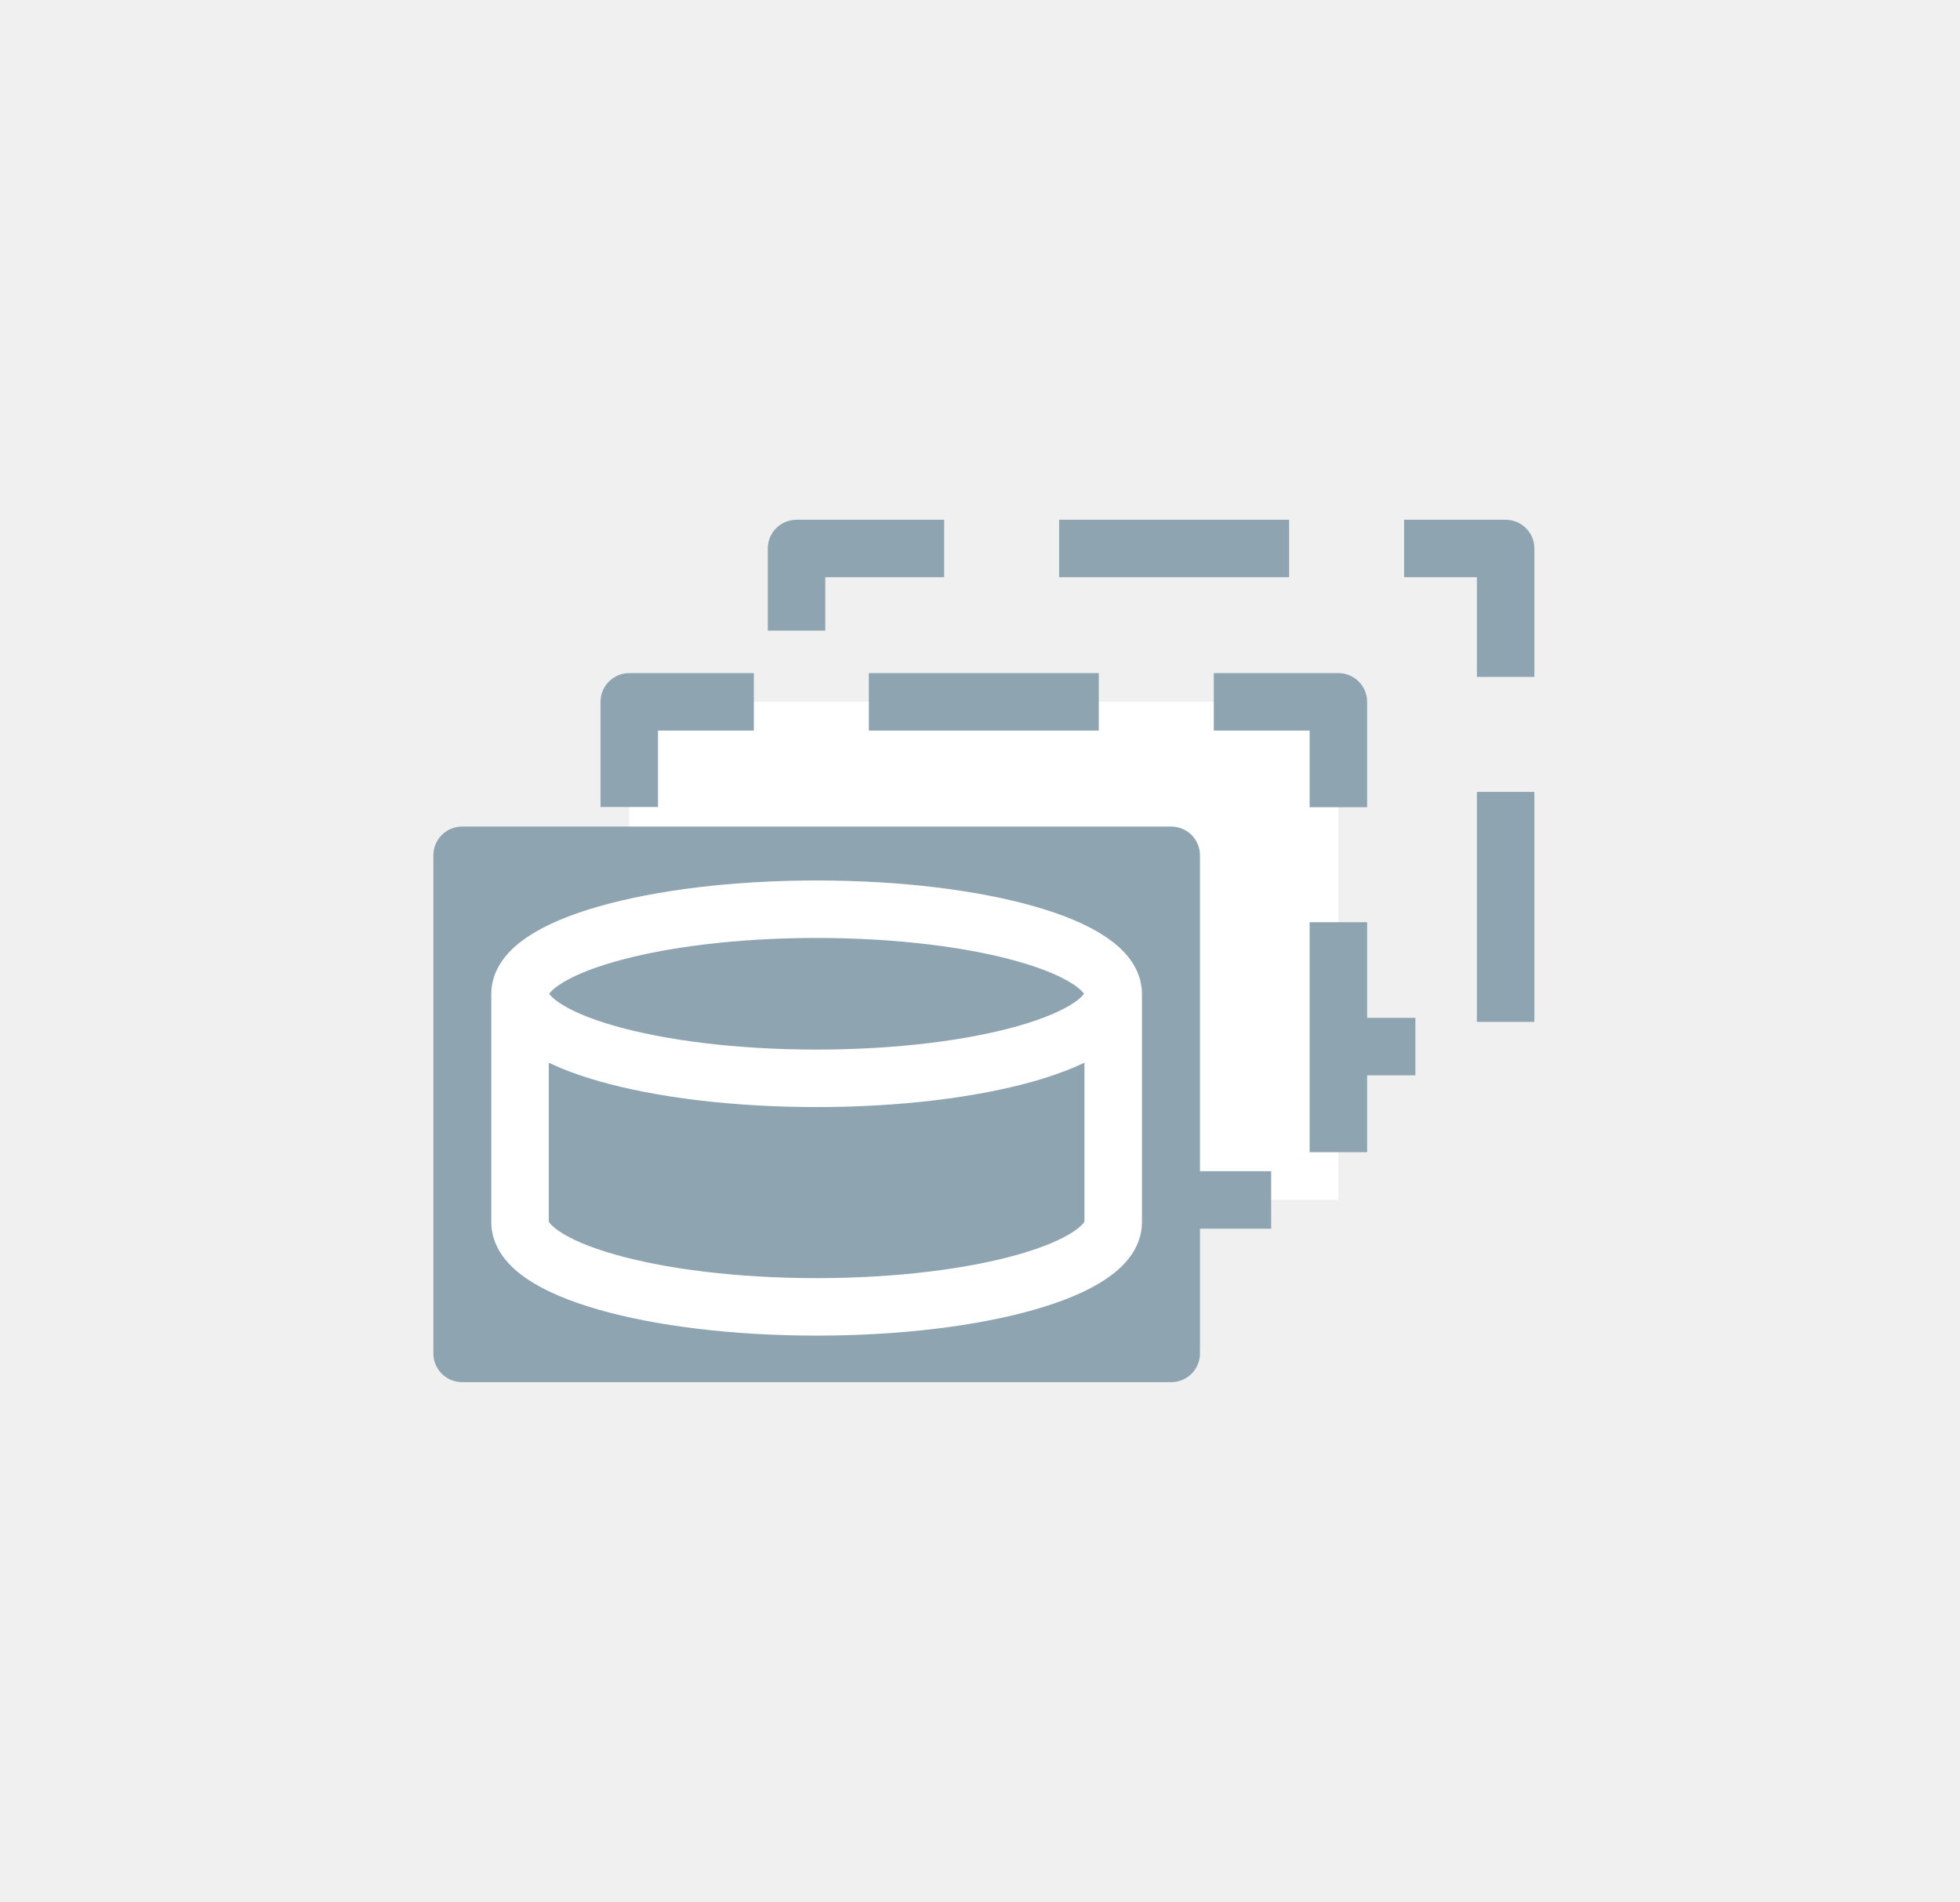
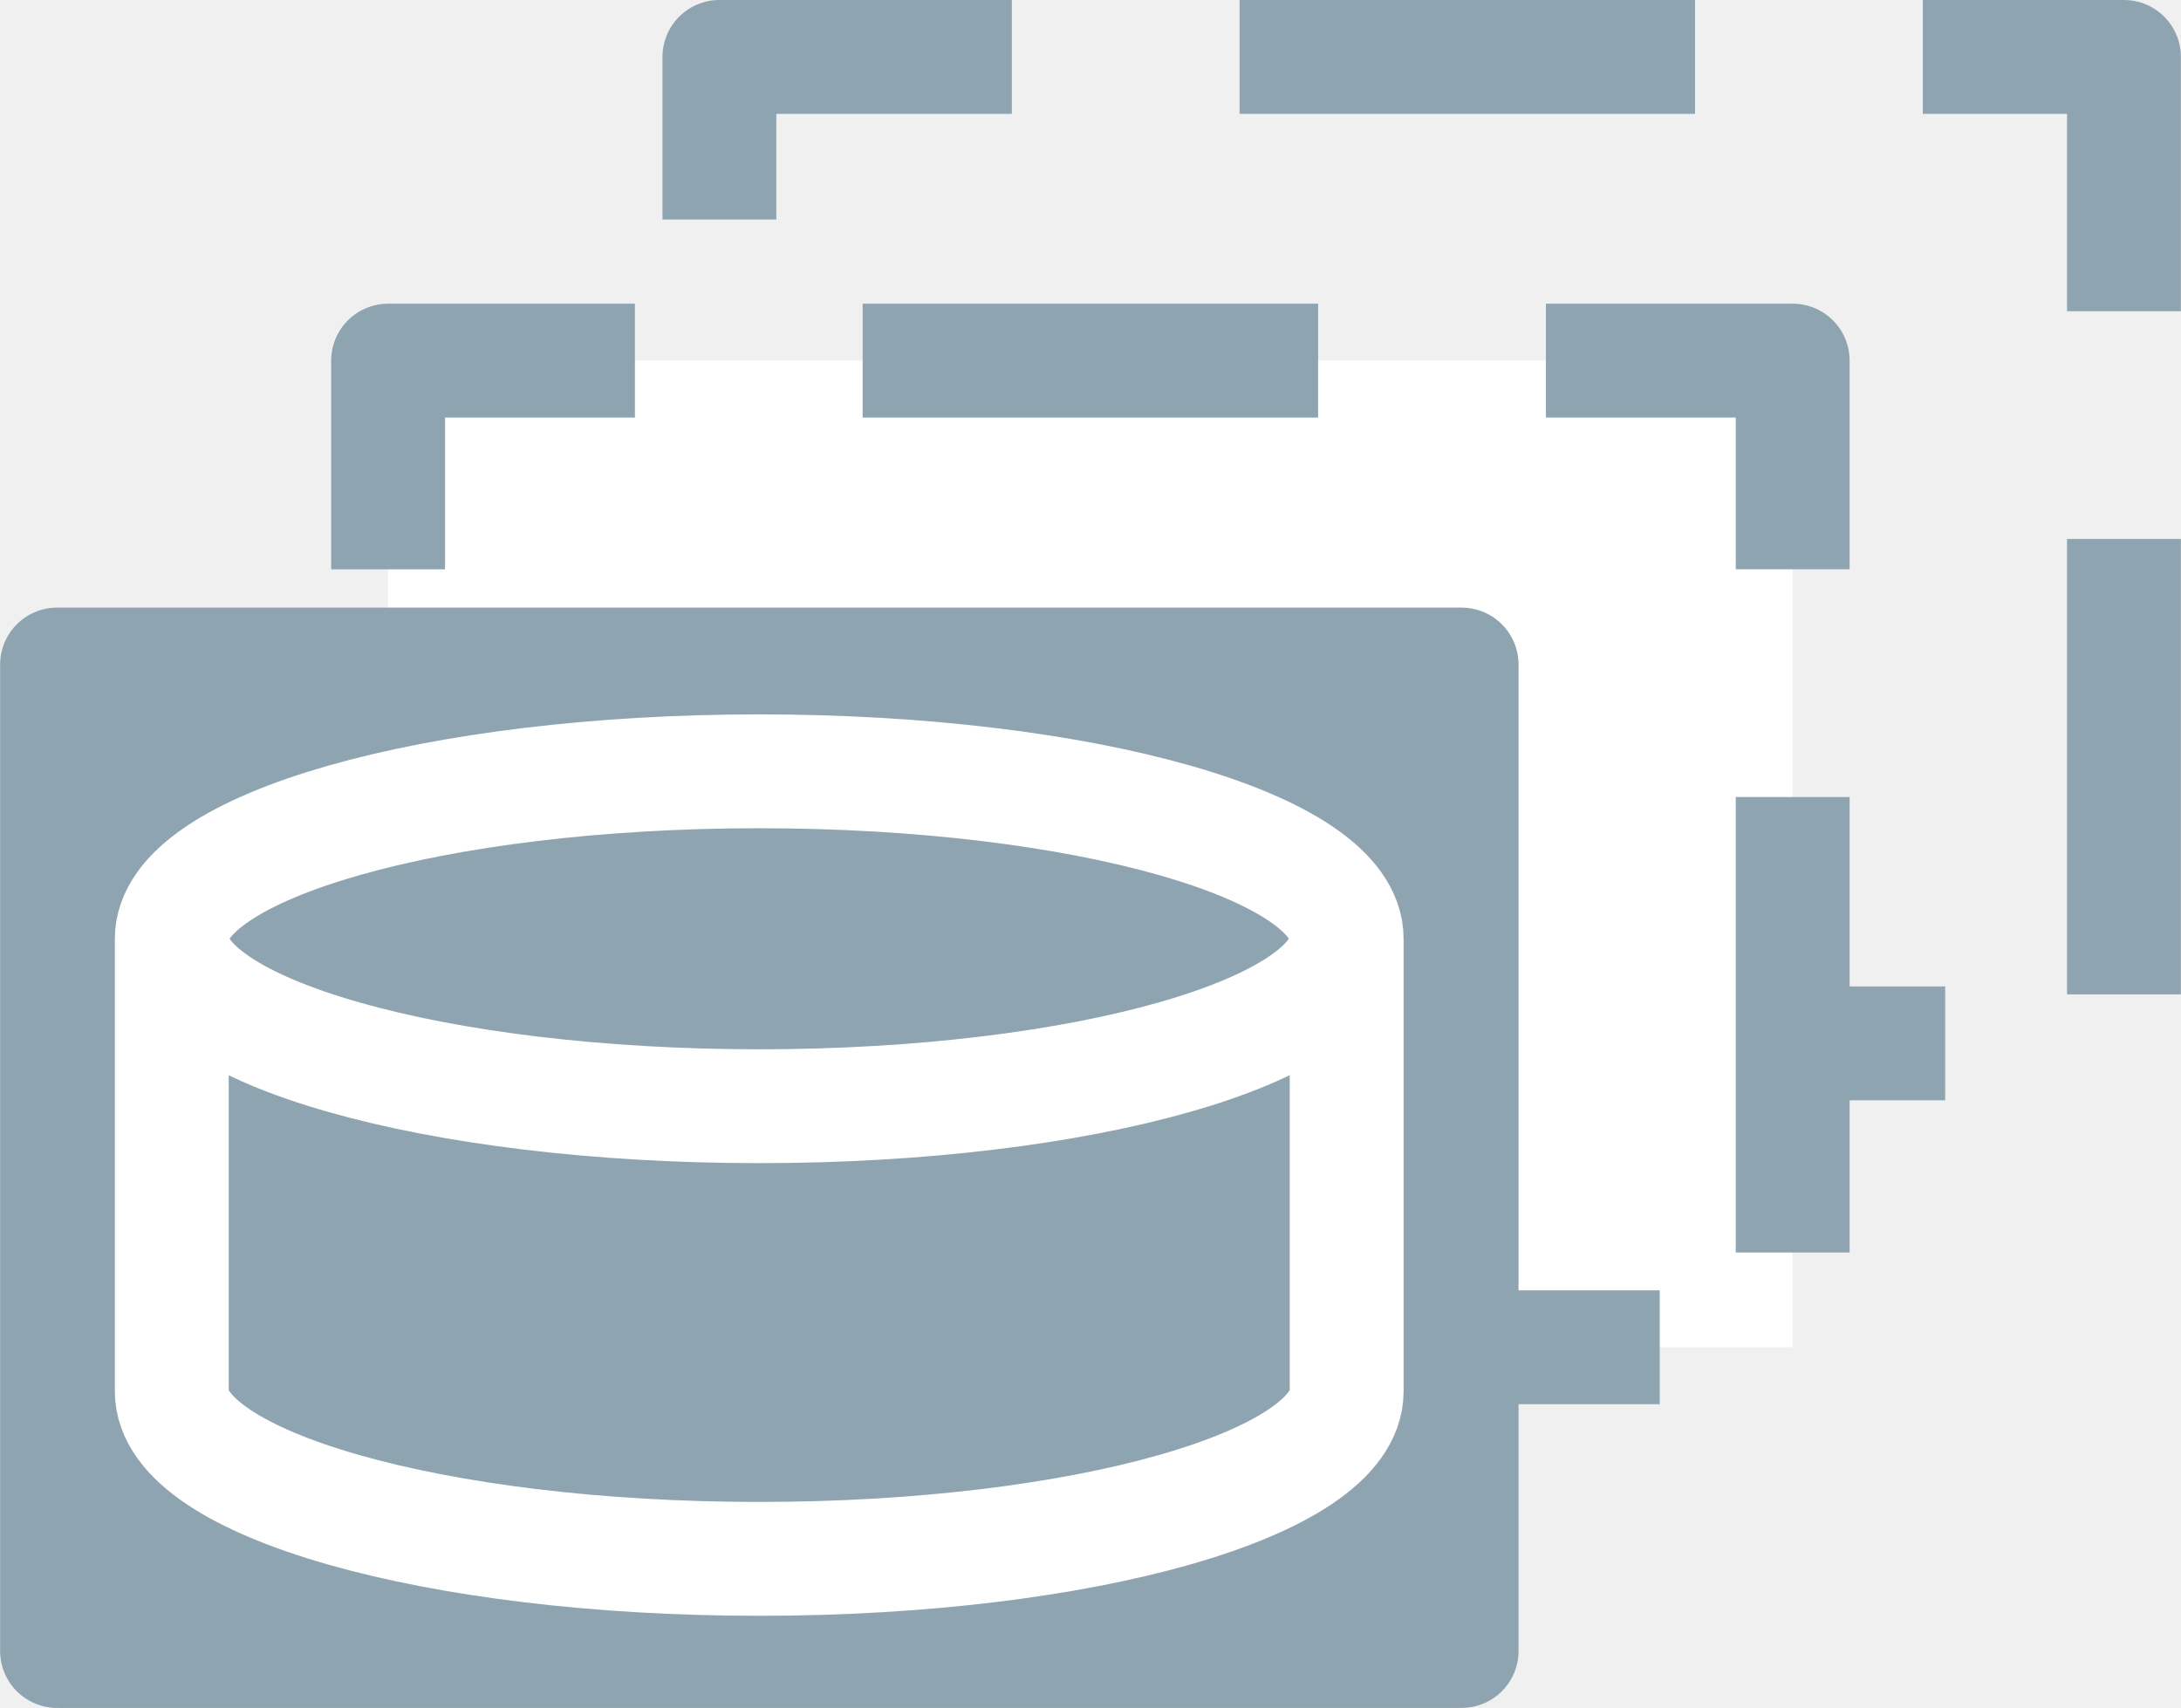
- <svg xmlns="http://www.w3.org/2000/svg" width="18.035mm" height="17.5mm" viewBox="0 0 18.035 17.5" version="1.1" id="svg13826">
+ <svg xmlns="http://www.w3.org/2000/svg" width="10.132mm" height="7.935mm" viewBox="0 0 10.132 7.935" version="1.1" id="svg13826">
  <defs id="defs13820" />
-   <g id="layer1" transform="translate(-0.9926264,-1.174181)">
+   <g id="layer1" transform="translate(-4.979752,-5.956813)">
    <g id="g4221" transform="translate(0.2687776,1.09231)">
-       <path style="fill:none;fill-rule:evenodd;stroke:#8FA4B1;stroke-width:0.529;stroke-linecap:square;stroke-linejoin:round;stroke-miterlimit:10;stroke-dasharray:1.587, 1.587;stroke-dashoffset:3.667;stroke-opacity:1" d="m 8.053,5.129 6.525,0 0,4.583 -6.525,0 z" id="path1234" />
+       <path style="fill:none;fill-rule:evenodd;stroke:#8fa4b1;stroke-width:0.529;stroke-linecap:square;stroke-linejoin:round;stroke-miterlimit:10;stroke-dasharray:1.587, 1.587;stroke-dashoffset:3.667;stroke-opacity:1" d="M 8.053,5.129 H 14.578 v 4.583 H 8.053 Z" id="path1234" />
      <g id="g4213">
-         <path id="path1238" d="m 6.514,6.54 6.525,0 0,4.583 -6.525,0 z" style="fill:white;fill-opacity:1;fill-rule:evenodd;stroke:#8FA4B1;stroke-width:0.529;stroke-linecap:square;stroke-linejoin:round;stroke-miterlimit:10;stroke-dasharray:1.587, 1.587;stroke-dashoffset:3.879;stroke-opacity:1" />
-         <path id="path1240" d="m 4.976,7.952 6.525,0 0,4.583 -6.525,0 z" style="fill:#8FA4B1;fill-rule:evenodd;stroke:none;stroke-width:0.265;stroke-linecap:square;stroke-miterlimit:10" />
-         <path id="path1242" d="m 4.976,7.952 6.525,0 0,4.583 -6.525,0 z" style="fill:none;fill-rule:evenodd;stroke:#8FA4B1;stroke-width:0.529;stroke-linecap:butt;stroke-linejoin:round;stroke-miterlimit:10;stroke-opacity:1" />
-         <path id="path1246" d="m 5.509,9.226 0,0 c 0,-0.429 1.222,-0.778 2.729,-0.778 1.507,0 2.729,0.348 2.729,0.778 l 0,0 c 0,0.429 -1.222,0.778 -2.729,0.778 -1.507,0 -2.729,-0.348 -2.729,-0.778 z" style="fill:#8FA4B1;fill-opacity:1;fill-rule:evenodd;stroke:none;stroke-width:0.265;stroke-linecap:square;stroke-miterlimit:10" />
-         <path id="path1248" d="m 10.967,9.226 0,0 c 0,0.429 -1.222,0.778 -2.729,0.778 -1.507,0 -2.729,-0.348 -2.729,-0.778 l 0,0 c 0,-0.429 1.222,-0.778 2.729,-0.778 1.507,0 2.729,0.348 2.729,0.778 l 0,2.103 c 0,0.429 -1.222,0.778 -2.729,0.778 -1.507,0 -2.729,-0.348 -2.729,-0.778 l 0,-2.103" style="fill:#000000;fill-opacity:0;fill-rule:evenodd;stroke:none;stroke-width:0.265;stroke-linecap:square;stroke-miterlimit:10" />
-         <path id="path1250" d="m 10.967,9.226 0,0 c 0,0.429 -1.222,0.778 -2.729,0.778 -1.507,0 -2.729,-0.348 -2.729,-0.778 l 0,0 c 0,-0.429 1.222,-0.778 2.729,-0.778 1.507,0 2.729,0.348 2.729,0.778 l 0,2.103 c 0,0.429 -1.222,0.778 -2.729,0.778 -1.507,0 -2.729,-0.348 -2.729,-0.778 l 0,-2.103" style="fill:none;fill-rule:evenodd;stroke:white;stroke-width:0.529;stroke-linecap:butt;stroke-linejoin:round;stroke-miterlimit:10;stroke-opacity:1" />
+         <path id="path1238" d="M 6.514,6.54 H 13.039 V 11.124 H 6.514 Z" style="fill:#ffffff;fill-opacity:1;fill-rule:evenodd;stroke:#8fa4b1;stroke-width:0.529;stroke-linecap:square;stroke-linejoin:round;stroke-miterlimit:10;stroke-dasharray:1.587, 1.587;stroke-dashoffset:3.879;stroke-opacity:1" />
+         <path id="path1240" d="M 4.976,7.952 H 11.501 V 12.535 H 4.976 Z" style="fill:#8fa4b1;fill-rule:evenodd;stroke:none;stroke-width:0.265;stroke-linecap:square;stroke-miterlimit:10" />
+         <path id="path1242" d="M 4.976,7.952 H 11.501 V 12.535 H 4.976 Z" style="fill:none;fill-rule:evenodd;stroke:#8fa4b1;stroke-width:0.529;stroke-linecap:butt;stroke-linejoin:round;stroke-miterlimit:10;stroke-opacity:1" />
+         <path id="path1246" d="m 5.509,9.226 v 0 c 0,-0.429 1.222,-0.778 2.729,-0.778 1.507,0 2.729,0.348 2.729,0.778 v 0 c 0,0.429 -1.222,0.778 -2.729,0.778 -1.507,0 -2.729,-0.348 -2.729,-0.778 z" style="fill:#8fa4b1;fill-opacity:1;fill-rule:evenodd;stroke:none;stroke-width:0.265;stroke-linecap:square;stroke-miterlimit:10" />
+         <path id="path1248" d="m 10.967,9.226 v 0 c 0,0.429 -1.222,0.778 -2.729,0.778 -1.507,0 -2.729,-0.348 -2.729,-0.778 v 0 c 0,-0.429 1.222,-0.778 2.729,-0.778 1.507,0 2.729,0.348 2.729,0.778 v 2.103 c 0,0.429 -1.222,0.778 -2.729,0.778 -1.507,0 -2.729,-0.348 -2.729,-0.778 V 9.226" style="fill:#000000;fill-opacity:0;fill-rule:evenodd;stroke:none;stroke-width:0.265;stroke-linecap:square;stroke-miterlimit:10" />
+         <path id="path1250" d="m 10.967,9.226 v 0 c 0,0.429 -1.222,0.778 -2.729,0.778 -1.507,0 -2.729,-0.348 -2.729,-0.778 v 0 c 0,-0.429 1.222,-0.778 2.729,-0.778 1.507,0 2.729,0.348 2.729,0.778 v 2.103 c 0,0.429 -1.222,0.778 -2.729,0.778 -1.507,0 -2.729,-0.348 -2.729,-0.778 V 9.226" style="fill:none;fill-rule:evenodd;stroke:#ffffff;stroke-width:0.529;stroke-linecap:butt;stroke-linejoin:round;stroke-miterlimit:10;stroke-opacity:1" />
      </g>
    </g>
  </g>
</svg>
